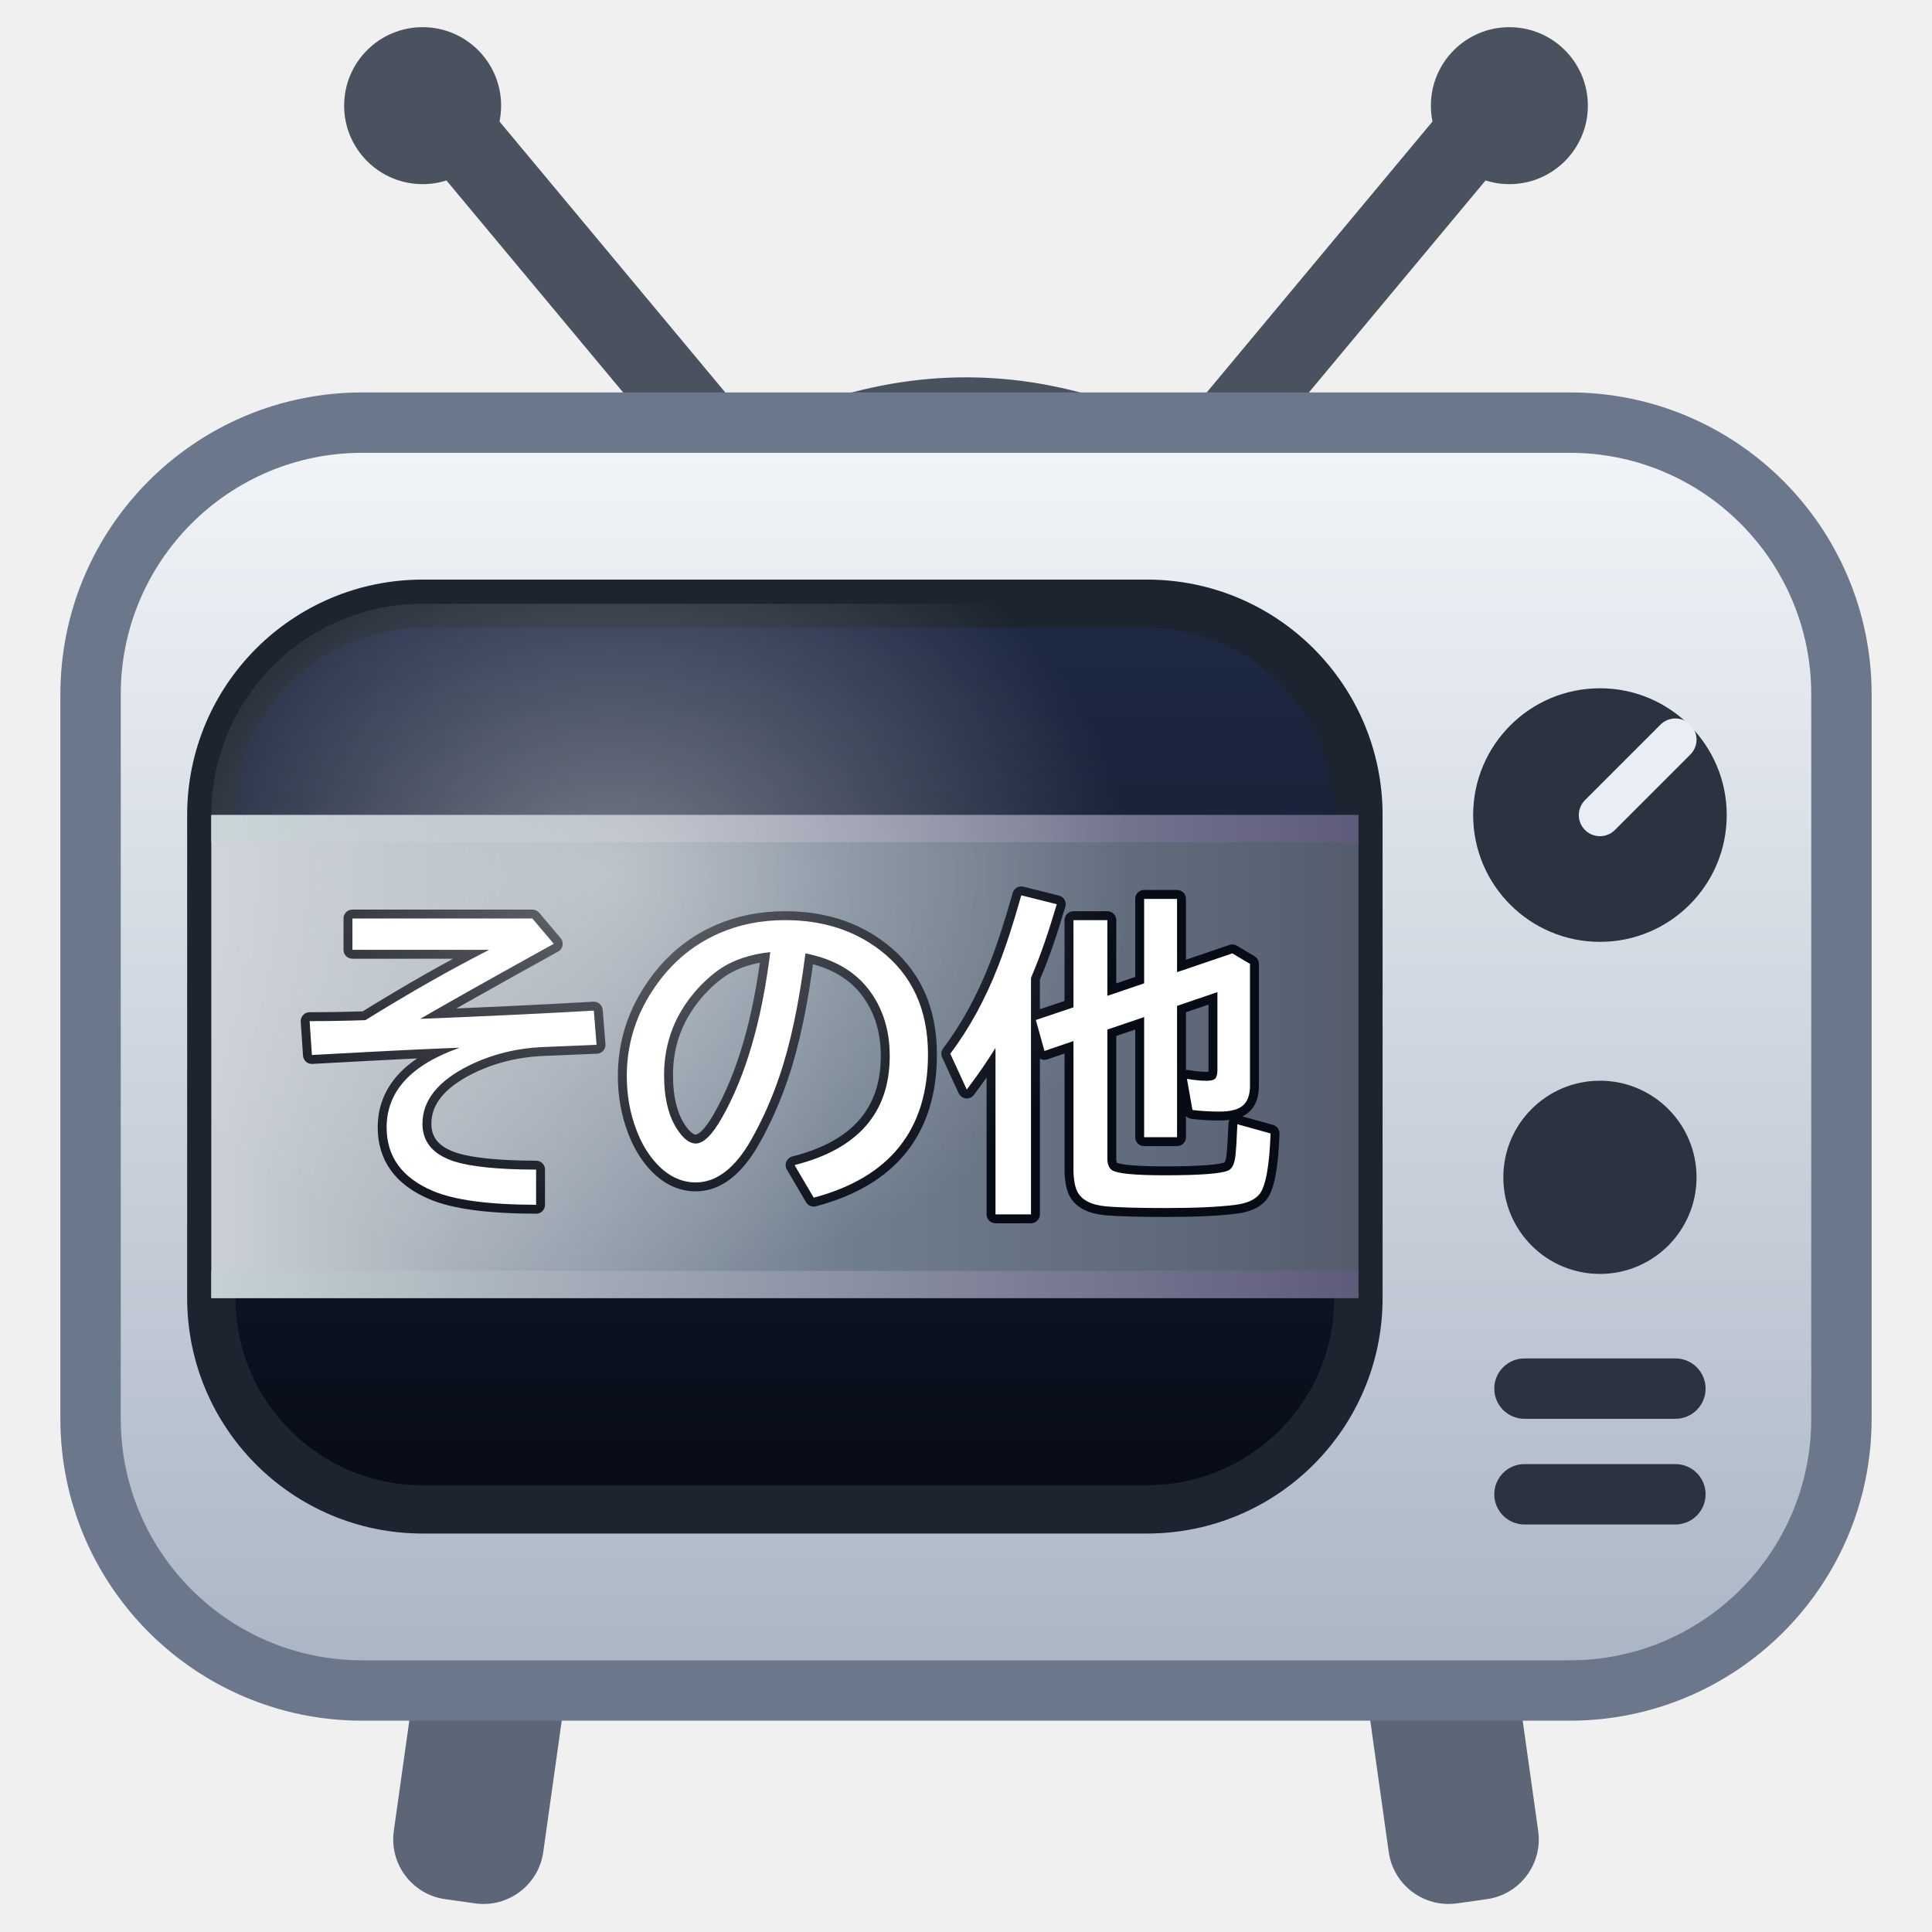
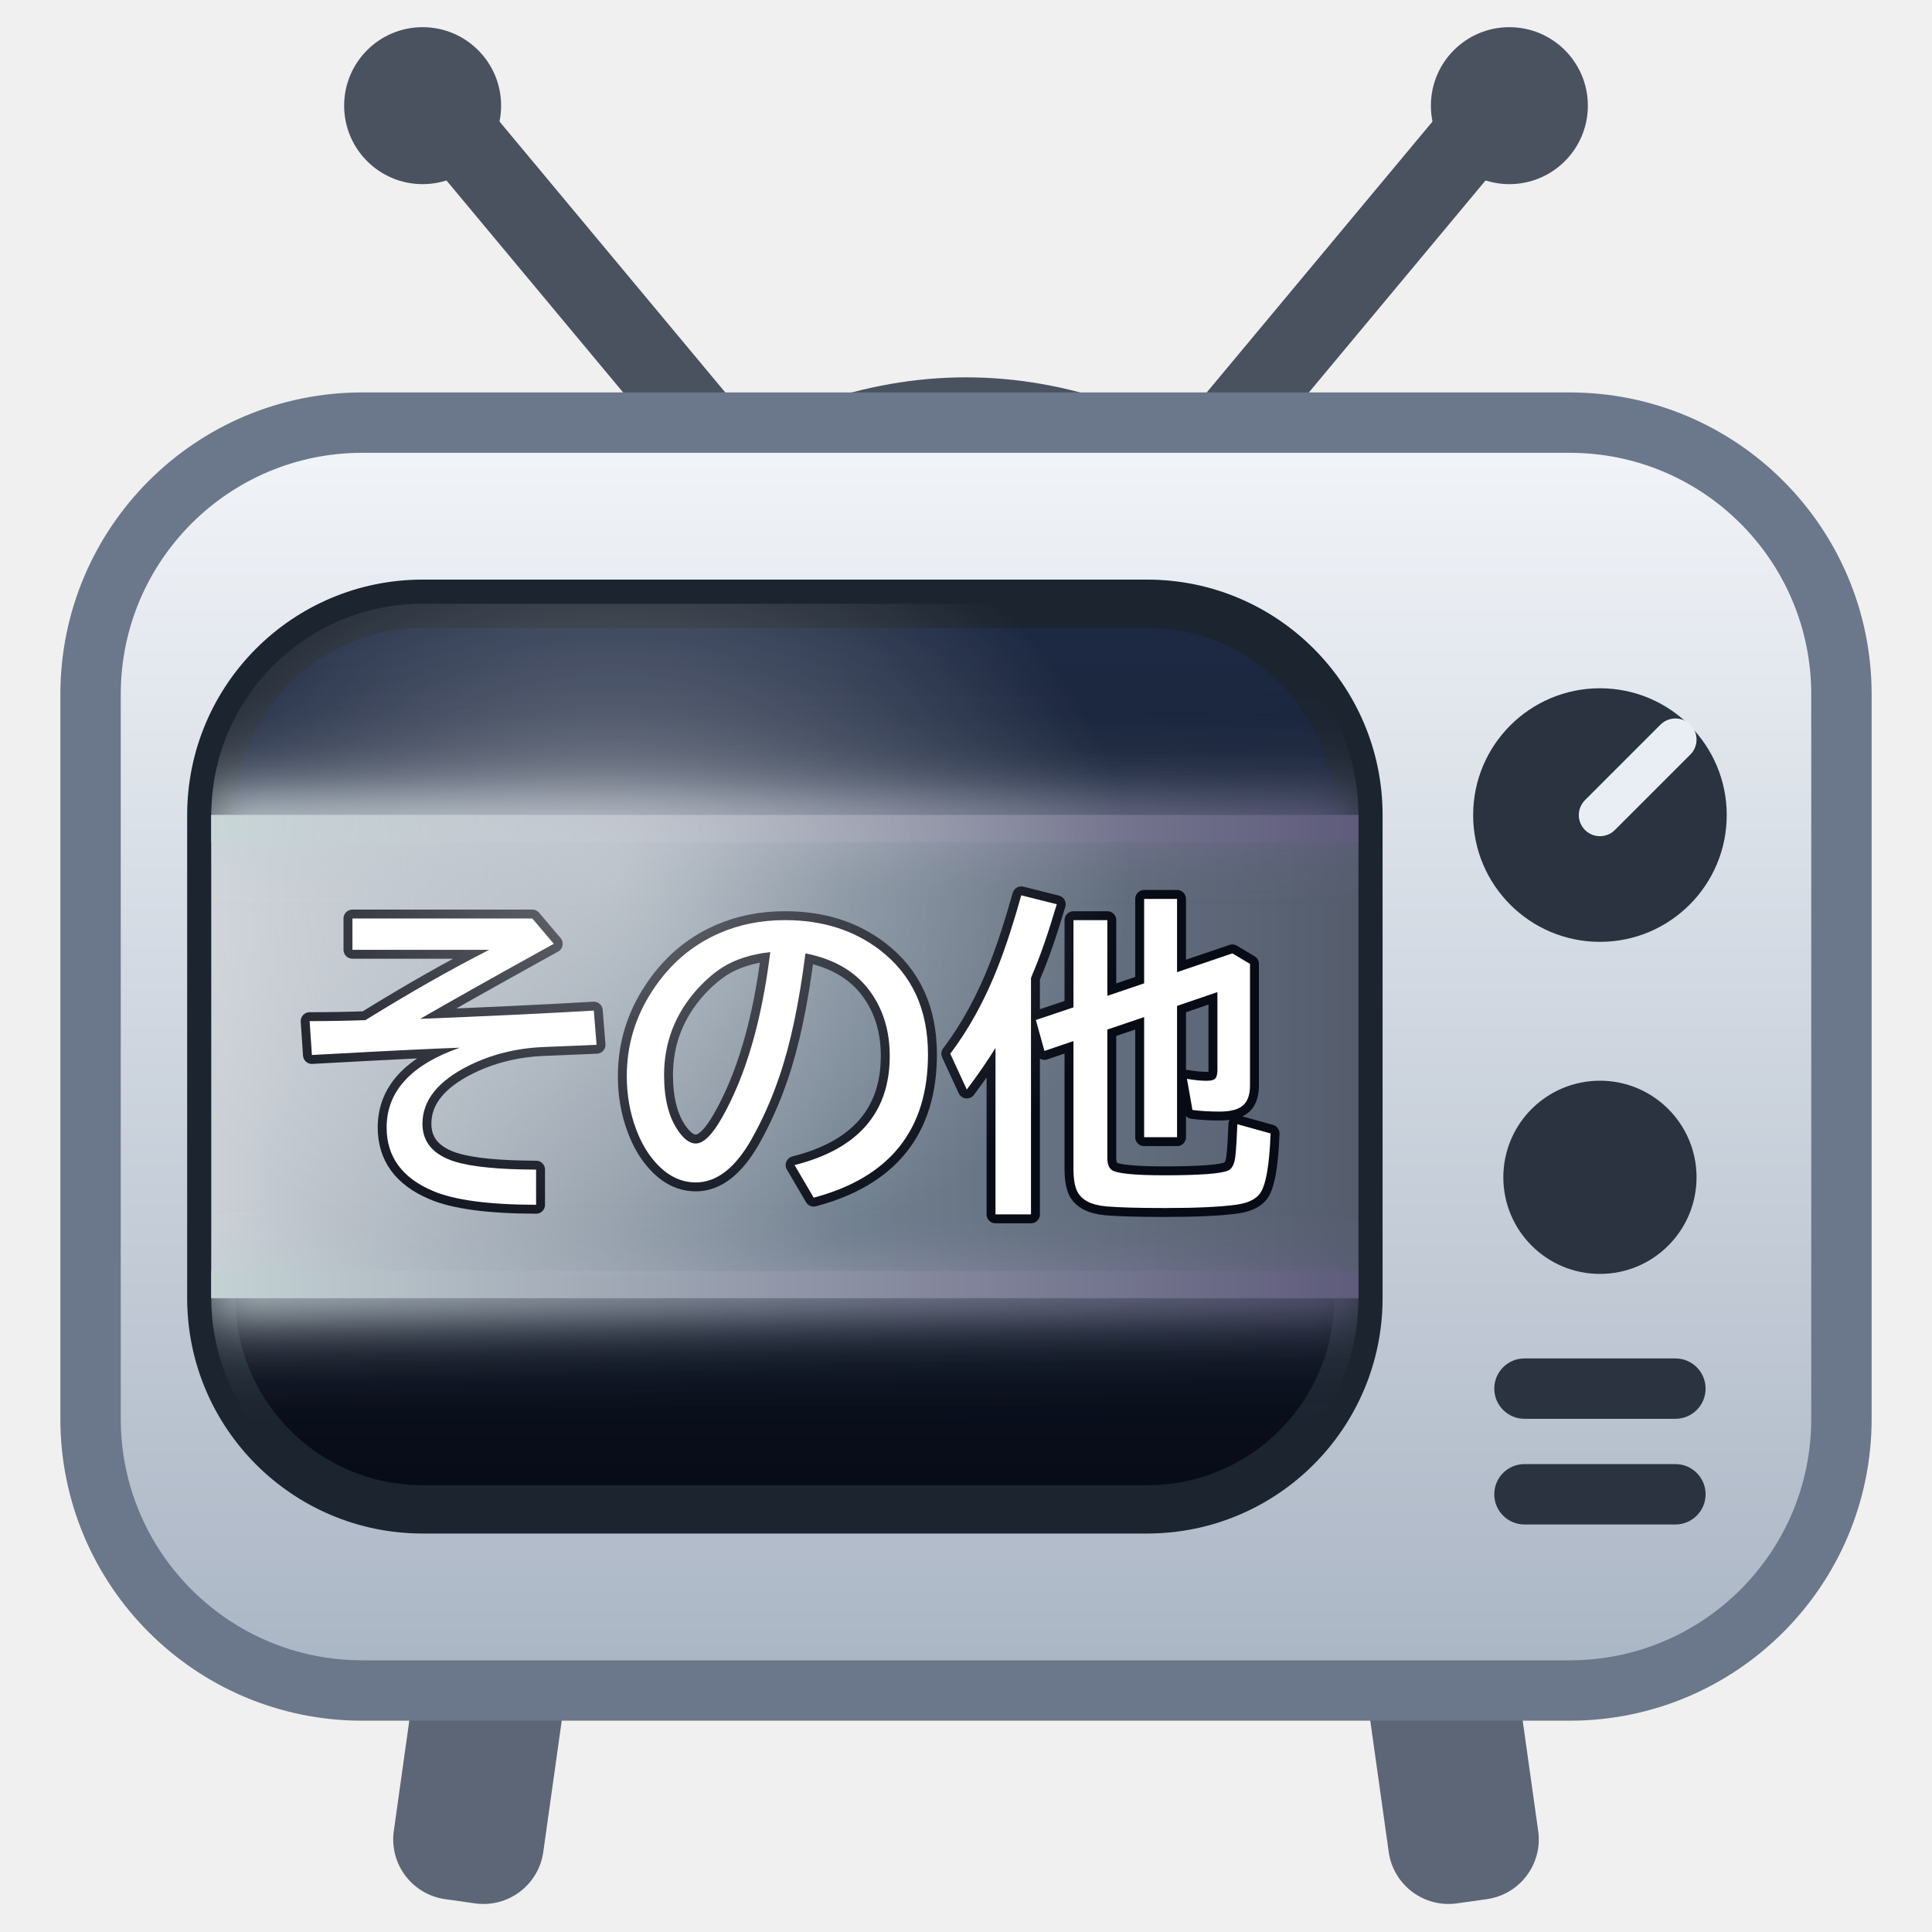
<svg xmlns="http://www.w3.org/2000/svg" viewBox="0 0 64 64">
  <defs>
    <linearGradient id="cab" x1="0" y1="0" x2="0" y2="1">
      <stop offset="0" stop-color="#F2F5F9" />
      <stop offset="1" stop-color="#AAB5C4" />
    </linearGradient>
    <linearGradient id="scr" x1="0" y1="0" x2="0" y2="1">
      <stop offset="0" stop-color="#1E2A44" />
      <stop offset="1" stop-color="#070B16" />
    </linearGradient>
    <linearGradient id="bd" x1="0" y1="0" x2="1" y2="0">
      <stop offset="0" stop-color="#CCD1D7" />
      <stop offset=".55" stop-color="#707F8F" />
      <stop offset="1" stop-color="#555D6D" />
    </linearGradient>
    <clipPath id="sc">
      <rect x="7" y="20" width="38" height="30" rx="7" />
    </clipPath>
    <radialGradient id="gl" cx=".35" cy=".3" r=".9">
      <stop offset="0" stop-color="#fff" stop-opacity=".4" />
      <stop offset=".5" stop-color="#fff" stop-opacity="0" />
    </radialGradient>
    <linearGradient id="rbl" x1="0" y1="0" x2="1" y2="0">
      <stop offset="0" stop-color="#C4D2D4" />
      <stop offset="1" stop-color="#5E5B7B" />
    </linearGradient>
+     <filter id="neon" x="-20%" y="-300%" width="140%" height="700%">
+       <feGaussianBlur stdDeviation=".8" />
+     </filter>
+     <filter id="neon2" x="-20%" y="-50%" width="140%" height="200%">
+       <feGaussianBlur stdDeviation="1.2" />
+     </filter>
  </defs>
  <path d="M24 15 L14 3 M40 15 L50 3" stroke="#4A5260" stroke-width="2.6" stroke-linecap="round" />
  <circle cx="14" cy="3.5" r="2.6" fill="#4A5260" />
  <circle cx="50" cy="3.5" r="2.6" fill="#4A5260" />
  <path d="M22 16 Q32 9 42 16 Z" fill="#4A5260" />
  <rect x="14" y="54" width="5" height="9" rx="2" fill="#5C6676" transform="rotate(8 16 54)" />
  <rect x="45" y="54" width="5" height="9" rx="2" fill="#5C6676" transform="rotate(-8 48 54)" />
  <rect x="3" y="14" width="58" height="42" rx="9" fill="url(#cab)" stroke="#6B778A" stroke-width="2" />
  <rect x="7" y="20" width="38" height="30" rx="7" fill="url(#scr)" stroke="#1C2430" stroke-width="1.6" />
+   <g clip-path="url(#sc)">
+     <rect x="6" y="25.5" width="40" height="19" fill="url(#bd)" opacity=".35" filter="url(#neon2)" />
+   </g>
  <rect x="7" y="27" width="38" height="16" fill="url(#bd)" clip-path="url(#sc)" />
+   <g clip-path="url(#sc)" filter="url(#neon)">
+     <rect x="7" y="26.6" width="38" height="1.6" fill="url(#rbl)" />
+     <rect x="7" y="41.8" width="38" height="1.6" fill="url(#rbl)" />
+   </g>
  <rect x="7" y="27" width="38" height="0.9" fill="url(#rbl)" clip-path="url(#sc)" />
  <rect x="7" y="42.1" width="38" height="0.9" fill="url(#rbl)" clip-path="url(#sc)" />
  <path d="M364 1630H1474L1606 1474L1530 1432Q1050 1166 782 1011Q1410 1036 1853 1062L1870 851L1538 837Q1292 826 1085 724Q796 581 796 364Q796 194 994 131Q1150 82 1497 81V-136Q1056 -135 859 -50Q575 71 575 341Q575 675 1026 833Q788 825 187 792L114 788L100 997Q270 997 444 1003Q854 1257 1208 1437H364Z" fill="#fff" stroke="#070B16" stroke-width="110" paint-order="stroke" stroke-linejoin="round" transform="translate(9.72 39.18) scale(0.00537 -0.00537)" />
  <path d="M1125 109Q1712 257 1712 782Q1712 1011 1594 1176Q1462 1362 1192 1415Q1133 951 1031 655Q961 448 857 264Q707 2 516 2Q374 2 263 130Q192 211 148 329Q90 482 90 658Q90 943 247 1183Q406 1428 660 1539Q845 1620 1066 1620Q1411 1620 1652 1435Q1948 1208 1948 792Q1948 95 1243 -92ZM975 1423Q798 1403 679 1328Q603 1279 528 1198Q320 968 320 665Q320 444 408 319Q462 242 515 242Q587 242 677 401Q897 788 975 1423Z" fill="#fff" stroke="#070B16" stroke-width="110" paint-order="stroke" stroke-linejoin="round" transform="translate(20.28 39.18) scale(0.00537 -0.00537)" />
  <path d="M1006 945V152Q1006 98 1034 78Q1082 46 1359 46Q1688 46 1753 76Q1788 93 1796 166Q1803 230 1808 361L2013 304Q2002 0 1944 -71Q1901 -123 1797 -136Q1647 -156 1365 -156Q1117 -156 1001 -146Q859 -134 819 -51Q797 -3 797 86V874L618 813L565 1004L797 1082V1620H1006V1153L1233 1230V1751H1436V1299L1777 1415L1886 1350V600Q1886 517 1845 479Q1803 439 1698 439Q1607 439 1531 449L1497 641Q1566 629 1619 629Q1664 629 1675 647Q1685 663 1685 697V1176L1436 1091V281H1233V1022ZM535 1263V-195H316V832Q243 713 139 575L37 796Q212 1027 333 1337Q404 1519 475 1773L694 1718Q615 1451 544 1286Q539 1274 535 1263Z" fill="#fff" stroke="#070B16" stroke-width="110" paint-order="stroke" stroke-linejoin="round" transform="translate(31.28 39.18) scale(0.00537 -0.00537)" />
  <rect x="7" y="20" width="38" height="30" rx="7" fill="url(#gl)" />
  <circle cx="53" cy="27" r="4.2" fill="#2B3240" />
  <path d="M53 27 L55.5 24.5" stroke="#E9EEF5" stroke-width="1.4" stroke-linecap="round" />
  <circle cx="53" cy="39" r="3.2" fill="#2B3240" />
  <rect x="49.5" y="45" width="7" height="2" rx="1" fill="#2B3240" />
  <rect x="49.5" y="48.5" width="7" height="2" rx="1" fill="#2B3240" />
</svg>
